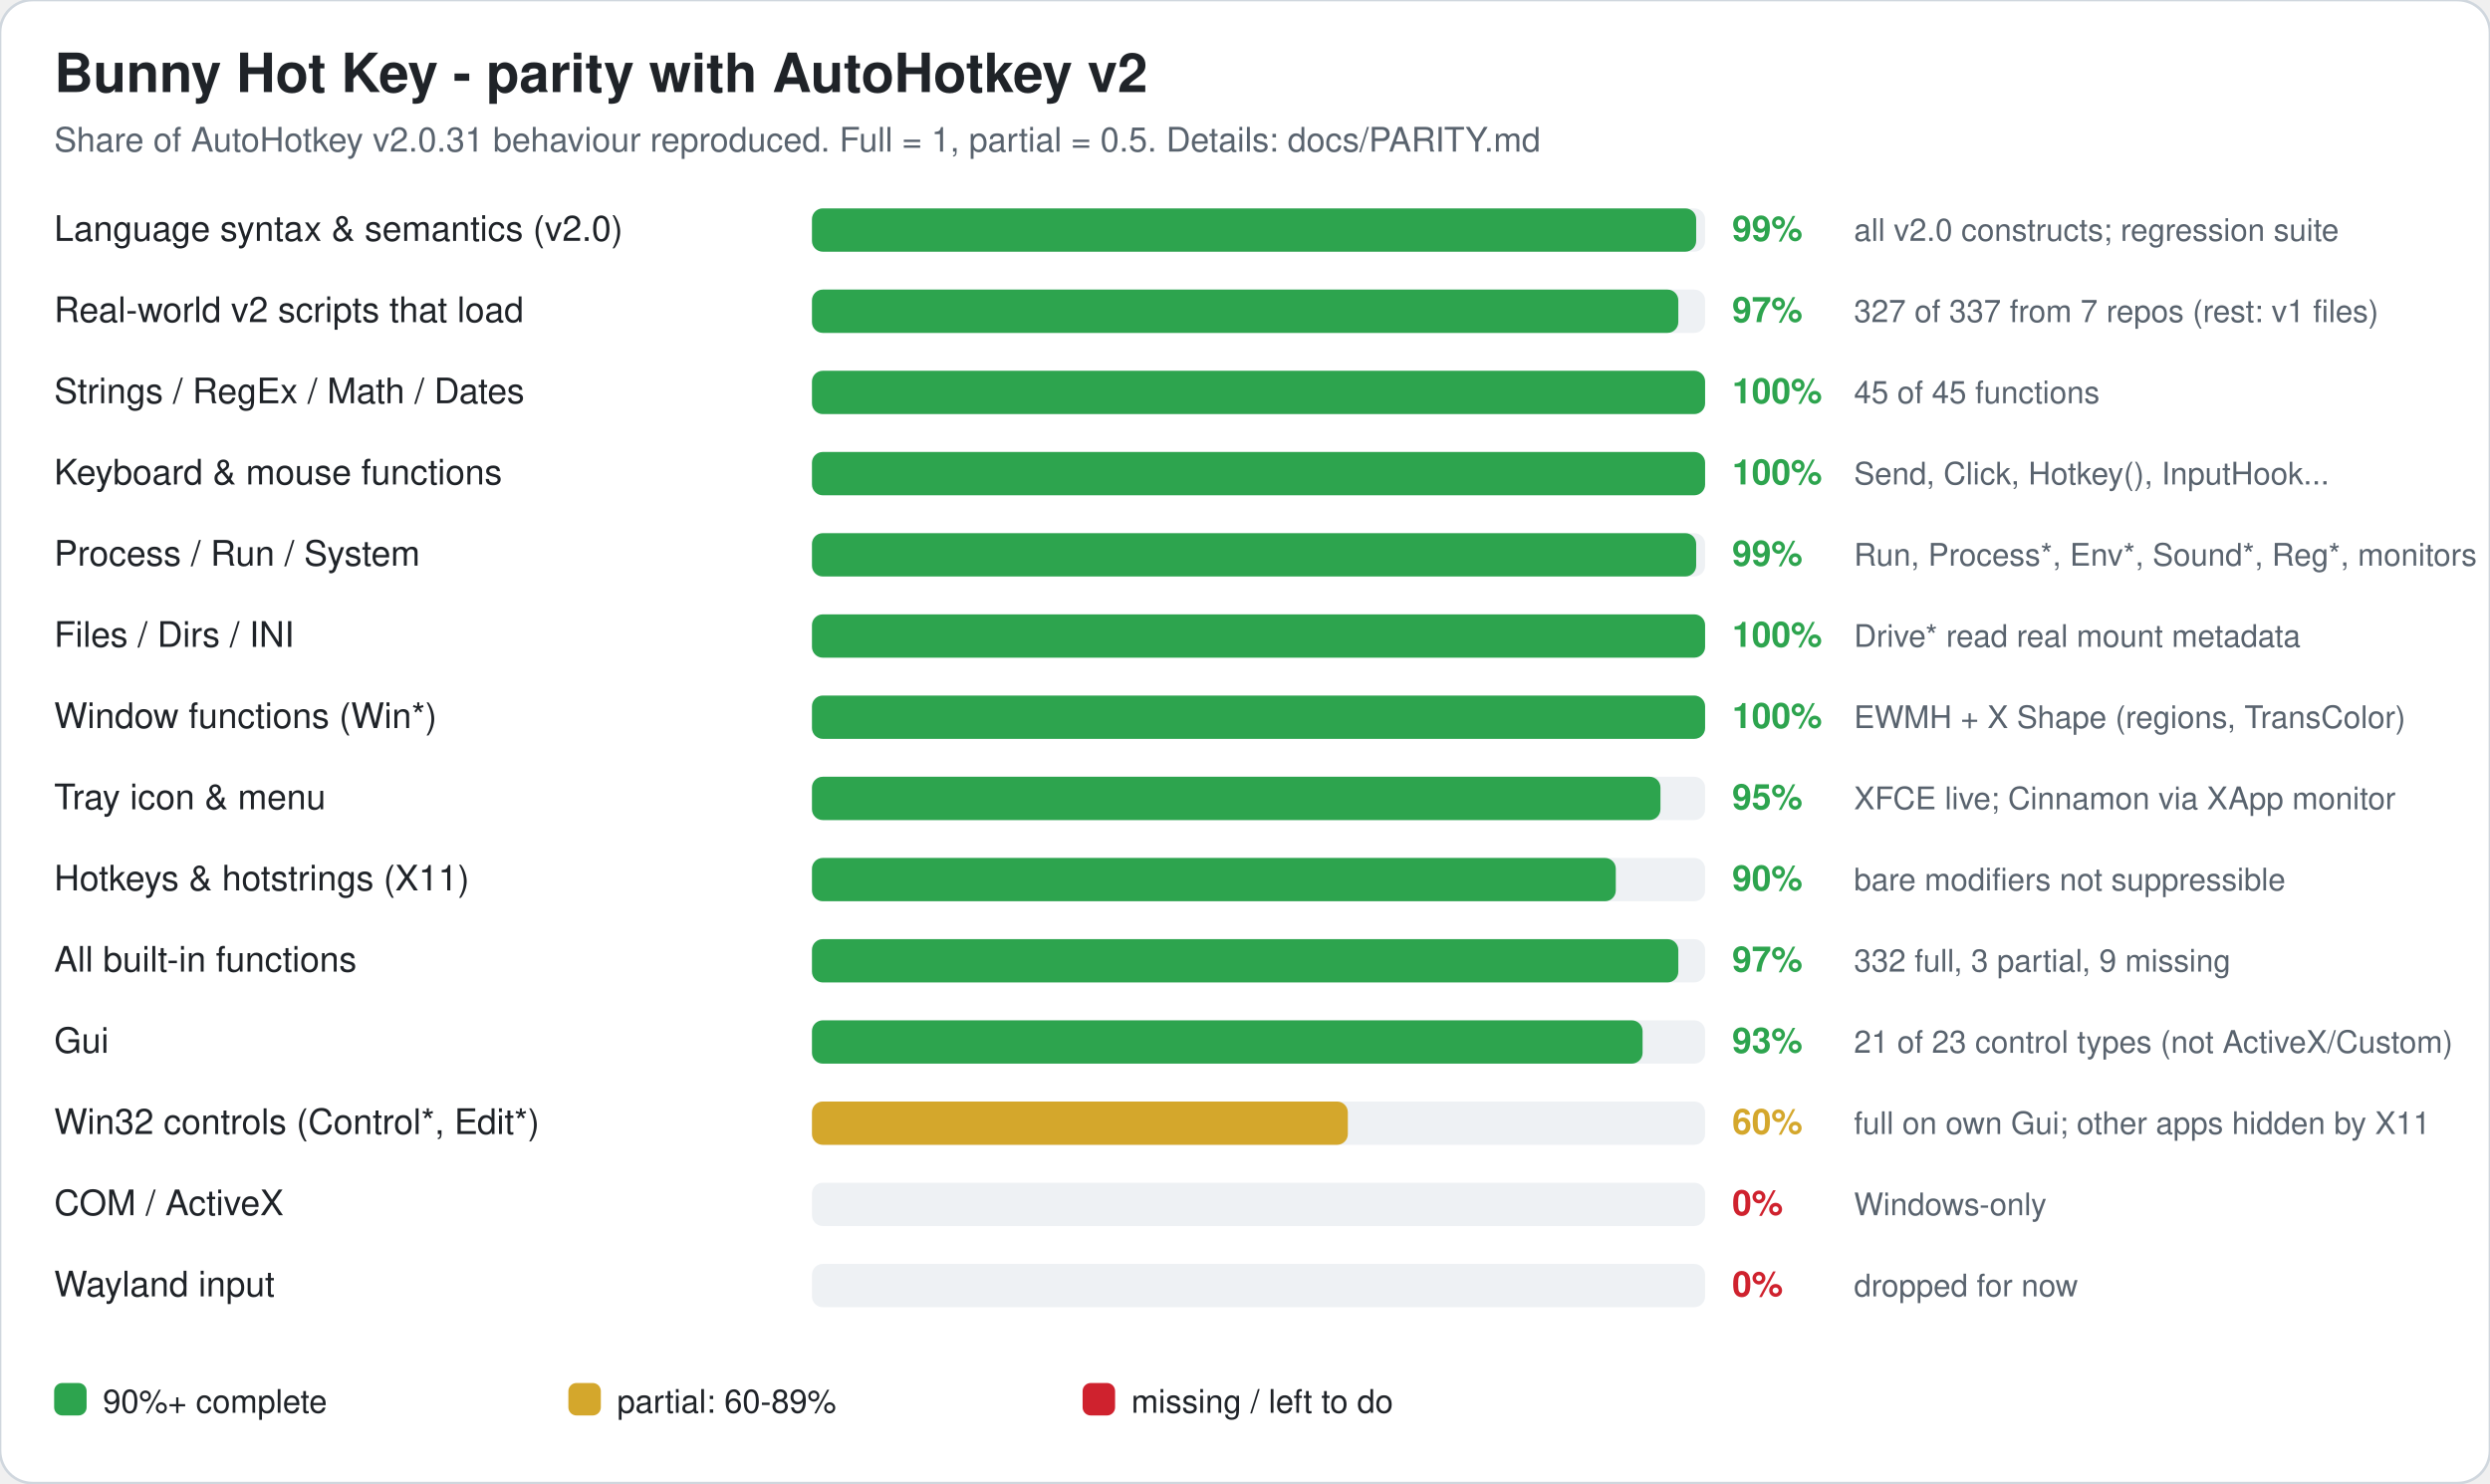
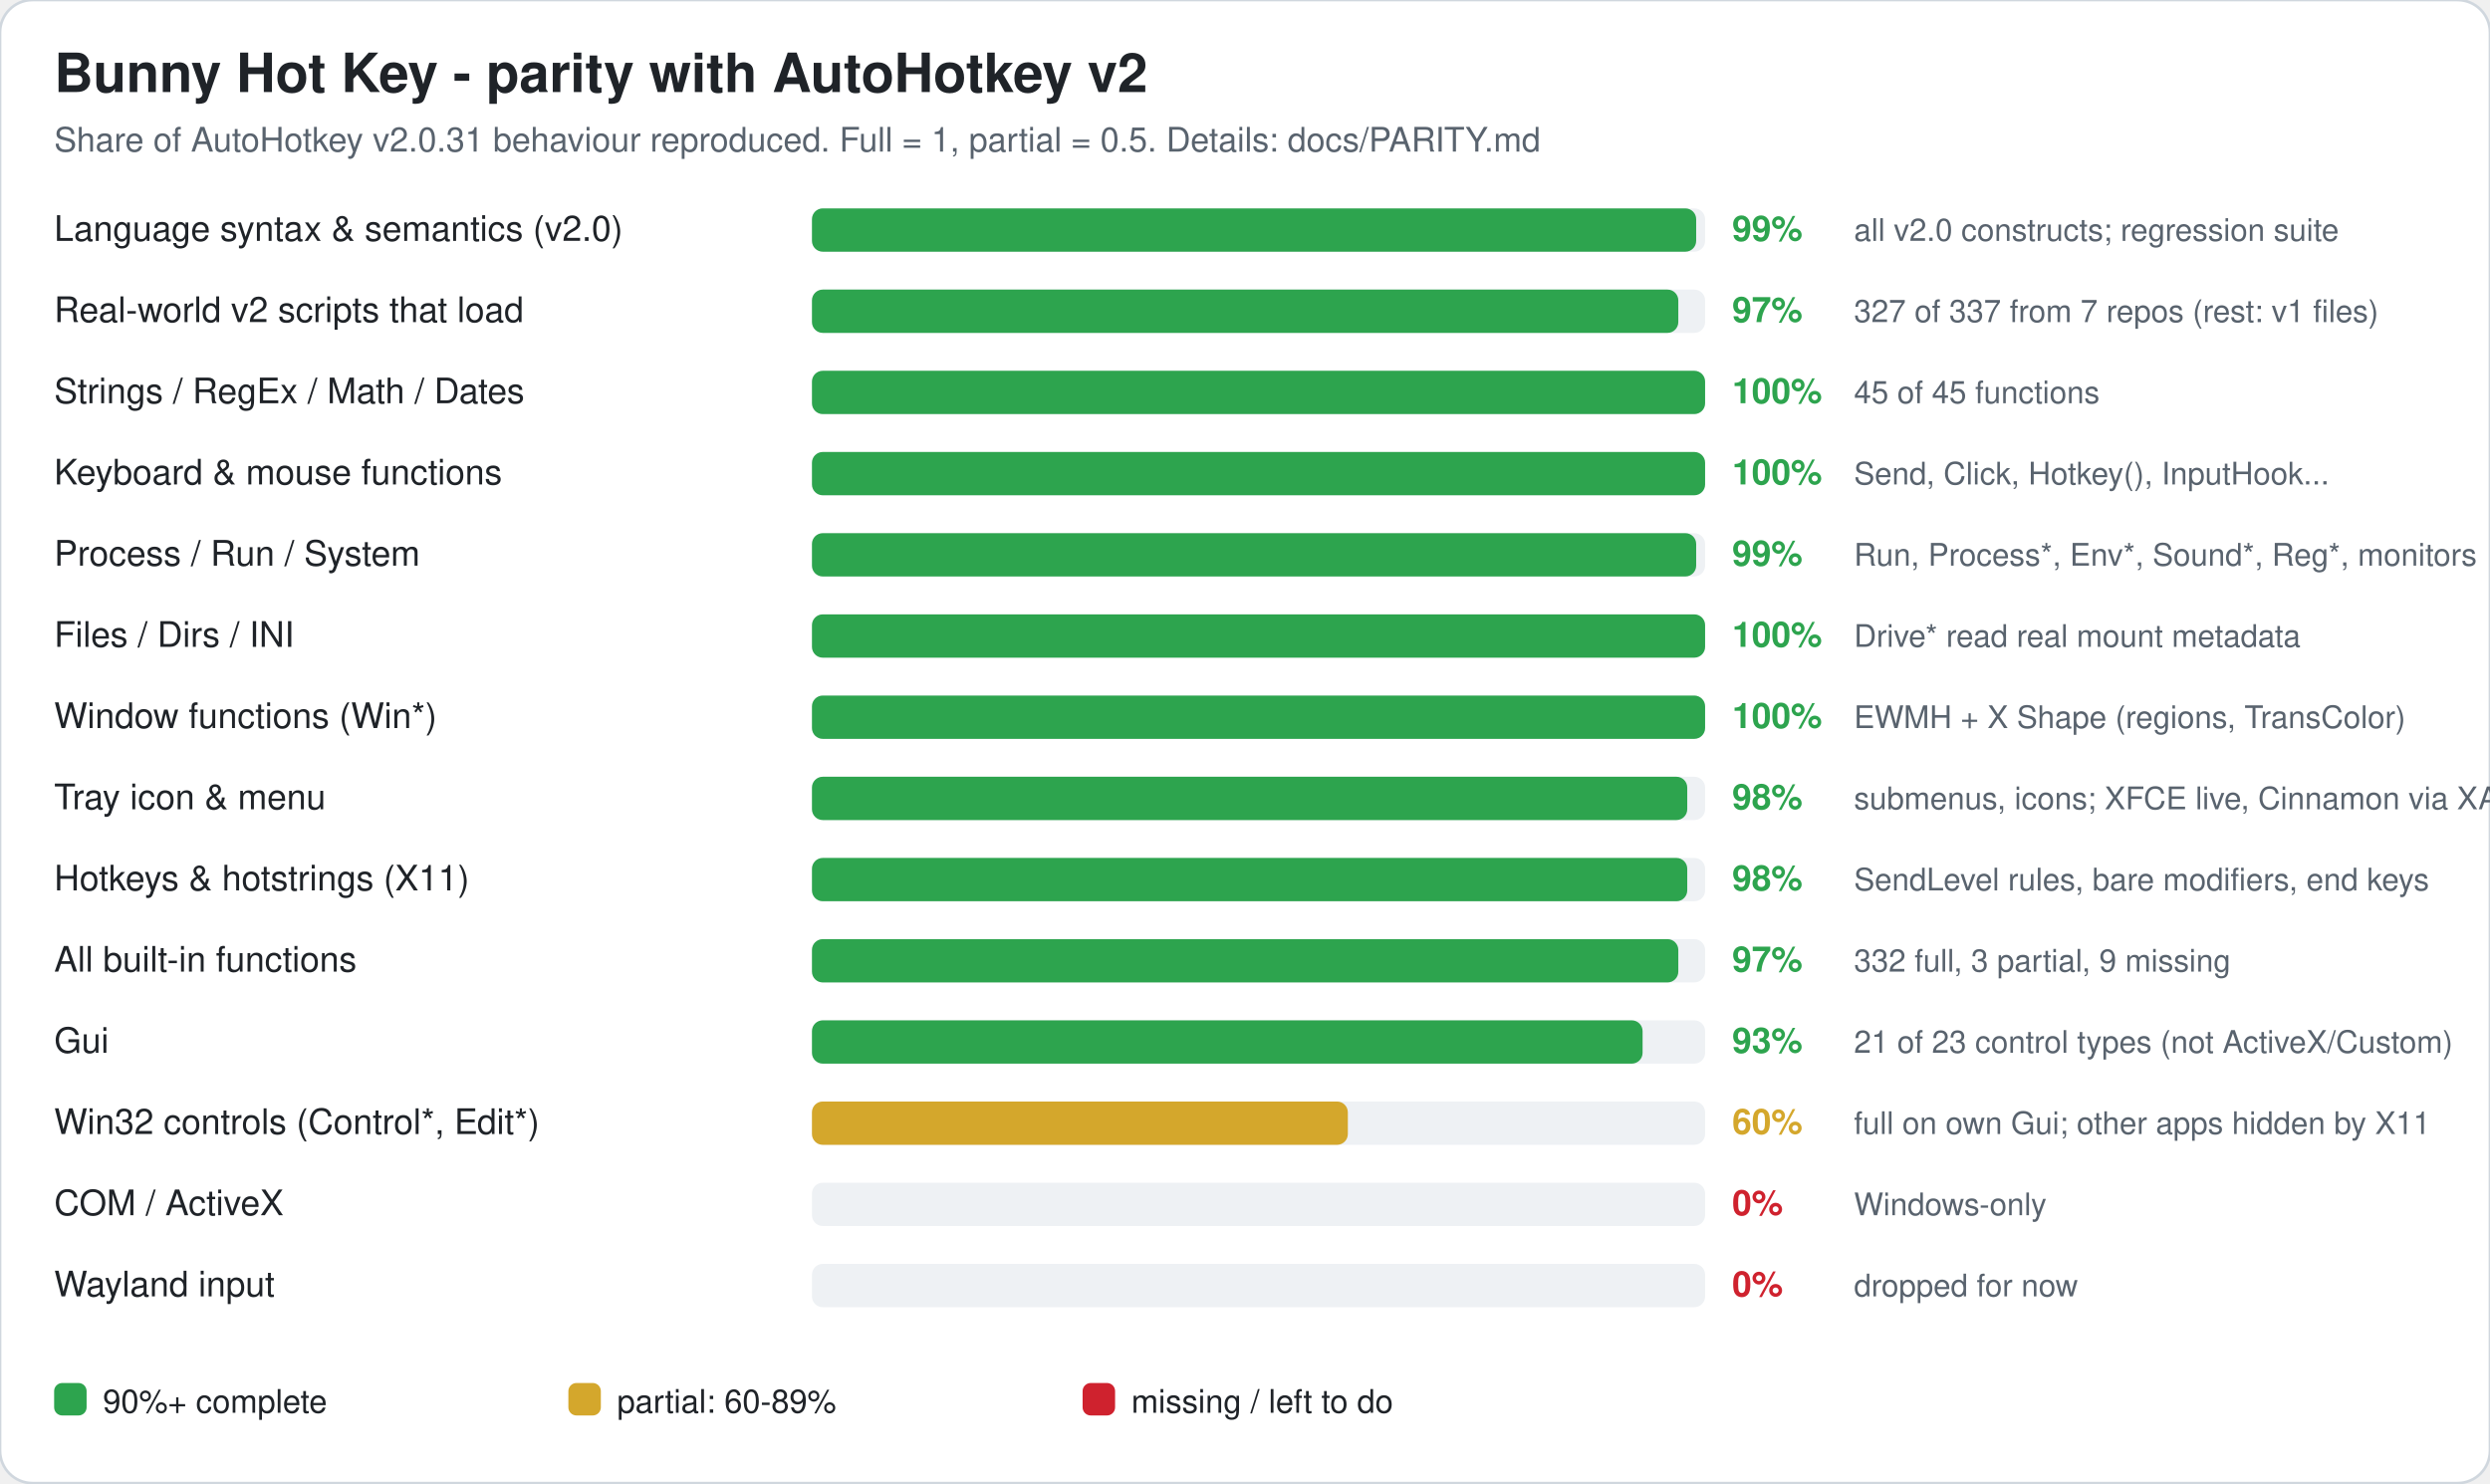
<svg xmlns="http://www.w3.org/2000/svg" width="920" height="548" viewBox="0 0 920 548" font-family="Segoe UI, Helvetica, Arial, sans-serif">
  <rect width="920" height="548" rx="12" fill="#ffffff" stroke="#d0d7de" />
  <text x="20" y="34" font-size="20" font-weight="700" fill="#1f2328">Bunny Hot Key - parity with AutoHotkey v2</text>
  <text x="20" y="56" font-size="12.5" fill="#59636e">Share of AutoHotkey v2.0.31 behaviour reproduced. Full = 1, partial = 0.5. Details: docs/PARITY.md</text>
  <text x="20" y="89" font-size="13" fill="#1f2328">Language syntax &amp; semantics (v2.0)</text>
  <rect x="300" y="77" width="330" height="16" rx="4" fill="#eef1f4" />
  <rect x="300" y="77" width="326.7" height="16" rx="4" fill="#2da44e" />
  <text x="640" y="89" font-size="13" font-weight="700" fill="#2da44e">99%</text>
  <text x="685" y="89" font-size="11.5" fill="#59636e">all v2.0 constructs; regression suite</text>
  <text x="20" y="119" font-size="13" fill="#1f2328">Real-world v2 scripts that load</text>
  <rect x="300" y="107" width="330" height="16" rx="4" fill="#eef1f4" />
  <rect x="300" y="107" width="320.1" height="16" rx="4" fill="#2da44e" />
  <text x="640" y="119" font-size="13" font-weight="700" fill="#2da44e">97%</text>
  <text x="685" y="119" font-size="11.5" fill="#59636e">327 of 337 from 7 repos (rest: v1 files)</text>
  <text x="20" y="149" font-size="13" fill="#1f2328">Strings / RegEx / Math / Dates</text>
  <rect x="300" y="137" width="330" height="16" rx="4" fill="#eef1f4" />
  <rect x="300" y="137" width="330.0" height="16" rx="4" fill="#2da44e" />
  <text x="640" y="149" font-size="13" font-weight="700" fill="#2da44e">100%</text>
  <text x="685" y="149" font-size="11.5" fill="#59636e">45 of 45 functions</text>
  <text x="20" y="179" font-size="13" fill="#1f2328">Keyboard &amp; mouse functions</text>
  <rect x="300" y="167" width="330" height="16" rx="4" fill="#eef1f4" />
  <rect x="300" y="167" width="330.0" height="16" rx="4" fill="#2da44e" />
  <text x="640" y="179" font-size="13" font-weight="700" fill="#2da44e">100%</text>
  <text x="685" y="179" font-size="11.5" fill="#59636e">Send, Click, Hotkey(), InputHook...</text>
  <text x="20" y="209" font-size="13" fill="#1f2328">Process / Run / System</text>
  <rect x="300" y="197" width="330" height="16" rx="4" fill="#eef1f4" />
  <rect x="300" y="197" width="326.7" height="16" rx="4" fill="#2da44e" />
  <text x="640" y="209" font-size="13" font-weight="700" fill="#2da44e">99%</text>
  <text x="685" y="209" font-size="11.5" fill="#59636e">Run, Process*, Env*, Sound*, Reg*, monitors</text>
  <text x="20" y="239" font-size="13" fill="#1f2328">Files / Dirs / INI</text>
  <rect x="300" y="227" width="330" height="16" rx="4" fill="#eef1f4" />
  <rect x="300" y="227" width="330.0" height="16" rx="4" fill="#2da44e" />
  <text x="640" y="239" font-size="13" font-weight="700" fill="#2da44e">100%</text>
  <text x="685" y="239" font-size="11.5" fill="#59636e">Drive* read real mount metadata</text>
  <text x="20" y="269" font-size="13" fill="#1f2328">Window functions (Win*)</text>
  <rect x="300" y="257" width="330" height="16" rx="4" fill="#eef1f4" />
  <rect x="300" y="257" width="330.0" height="16" rx="4" fill="#2da44e" />
  <text x="640" y="269" font-size="13" font-weight="700" fill="#2da44e">100%</text>
  <text x="685" y="269" font-size="11.5" fill="#59636e">EWMH + X Shape (regions, TransColor)</text>
  <text x="20" y="299" font-size="13" fill="#1f2328">Tray icon &amp; menu</text>
  <rect x="300" y="287" width="330" height="16" rx="4" fill="#eef1f4" />
-   <rect x="300" y="287" width="313.5" height="16" rx="4" fill="#2da44e" />
-   <text x="640" y="299" font-size="13" font-weight="700" fill="#2da44e">95%</text>
-   <text x="685" y="299" font-size="11.5" fill="#59636e">XFCE live; Cinnamon via XApp monitor</text>
+   <rect x="300" y="287" width="323.4" height="16" rx="4" fill="#2da44e" />
+   <text x="640" y="299" font-size="13" font-weight="700" fill="#2da44e">98%</text>
+   <text x="685" y="299" font-size="11.5" fill="#59636e">submenus, icons; XFCE live, Cinnamon via XApp</text>
  <text x="20" y="329" font-size="13" fill="#1f2328">Hotkeys &amp; hotstrings (X11)</text>
  <rect x="300" y="317" width="330" height="16" rx="4" fill="#eef1f4" />
-   <rect x="300" y="317" width="297.0" height="16" rx="4" fill="#2da44e" />
-   <text x="640" y="329" font-size="13" font-weight="700" fill="#2da44e">90%</text>
-   <text x="685" y="329" font-size="11.5" fill="#59636e">bare modifiers not suppressible</text>
+   <rect x="300" y="317" width="323.4" height="16" rx="4" fill="#2da44e" />
+   <text x="640" y="329" font-size="13" font-weight="700" fill="#2da44e">98%</text>
+   <text x="685" y="329" font-size="11.5" fill="#59636e">SendLevel rules, bare modifiers, end keys</text>
  <text x="20" y="359" font-size="13" fill="#1f2328">All built-in functions</text>
  <rect x="300" y="347" width="330" height="16" rx="4" fill="#eef1f4" />
  <rect x="300" y="347" width="320.1" height="16" rx="4" fill="#2da44e" />
  <text x="640" y="359" font-size="13" font-weight="700" fill="#2da44e">97%</text>
  <text x="685" y="359" font-size="11.5" fill="#59636e">332 full, 3 partial, 9 missing</text>
  <text x="20" y="389" font-size="13" fill="#1f2328">Gui</text>
  <rect x="300" y="377" width="330" height="16" rx="4" fill="#eef1f4" />
  <rect x="300" y="377" width="306.9" height="16" rx="4" fill="#2da44e" />
  <text x="640" y="389" font-size="13" font-weight="700" fill="#2da44e">93%</text>
  <text x="685" y="389" font-size="11.5" fill="#59636e">21 of 23 control types (not ActiveX/Custom)</text>
  <text x="20" y="419" font-size="13" fill="#1f2328">Win32 controls (Control*, Edit*)</text>
  <rect x="300" y="407" width="330" height="16" rx="4" fill="#eef1f4" />
  <rect x="300" y="407" width="198.0" height="16" rx="4" fill="#d4a72c" />
  <text x="640" y="419" font-size="13" font-weight="700" fill="#d4a72c">60%</text>
  <text x="685" y="419" font-size="11.5" fill="#59636e">full on own Gui; other apps hidden by X11</text>
  <text x="20" y="449" font-size="13" fill="#1f2328">COM / ActiveX</text>
  <rect x="300" y="437" width="330" height="16" rx="4" fill="#eef1f4" />
  <text x="640" y="449" font-size="13" font-weight="700" fill="#cf222e">0%</text>
  <text x="685" y="449" font-size="11.5" fill="#59636e">Windows-only</text>
  <text x="20" y="479" font-size="13" fill="#1f2328">Wayland input</text>
  <rect x="300" y="467" width="330" height="16" rx="4" fill="#eef1f4" />
  <text x="640" y="479" font-size="13" font-weight="700" fill="#cf222e">0%</text>
  <text x="685" y="479" font-size="11.5" fill="#59636e">dropped for now</text>
  <rect x="20" y="511" width="12" height="12" rx="3" fill="#2da44e" />
  <text x="38" y="522" font-size="12" fill="#1f2328">90%+ complete</text>
  <rect x="210" y="511" width="12" height="12" rx="3" fill="#d4a72c" />
  <text x="228" y="522" font-size="12" fill="#1f2328">partial: 60-89%</text>
  <rect x="400" y="511" width="12" height="12" rx="3" fill="#cf222e" />
  <text x="418" y="522" font-size="12" fill="#1f2328">missing / left to do</text>
</svg>
